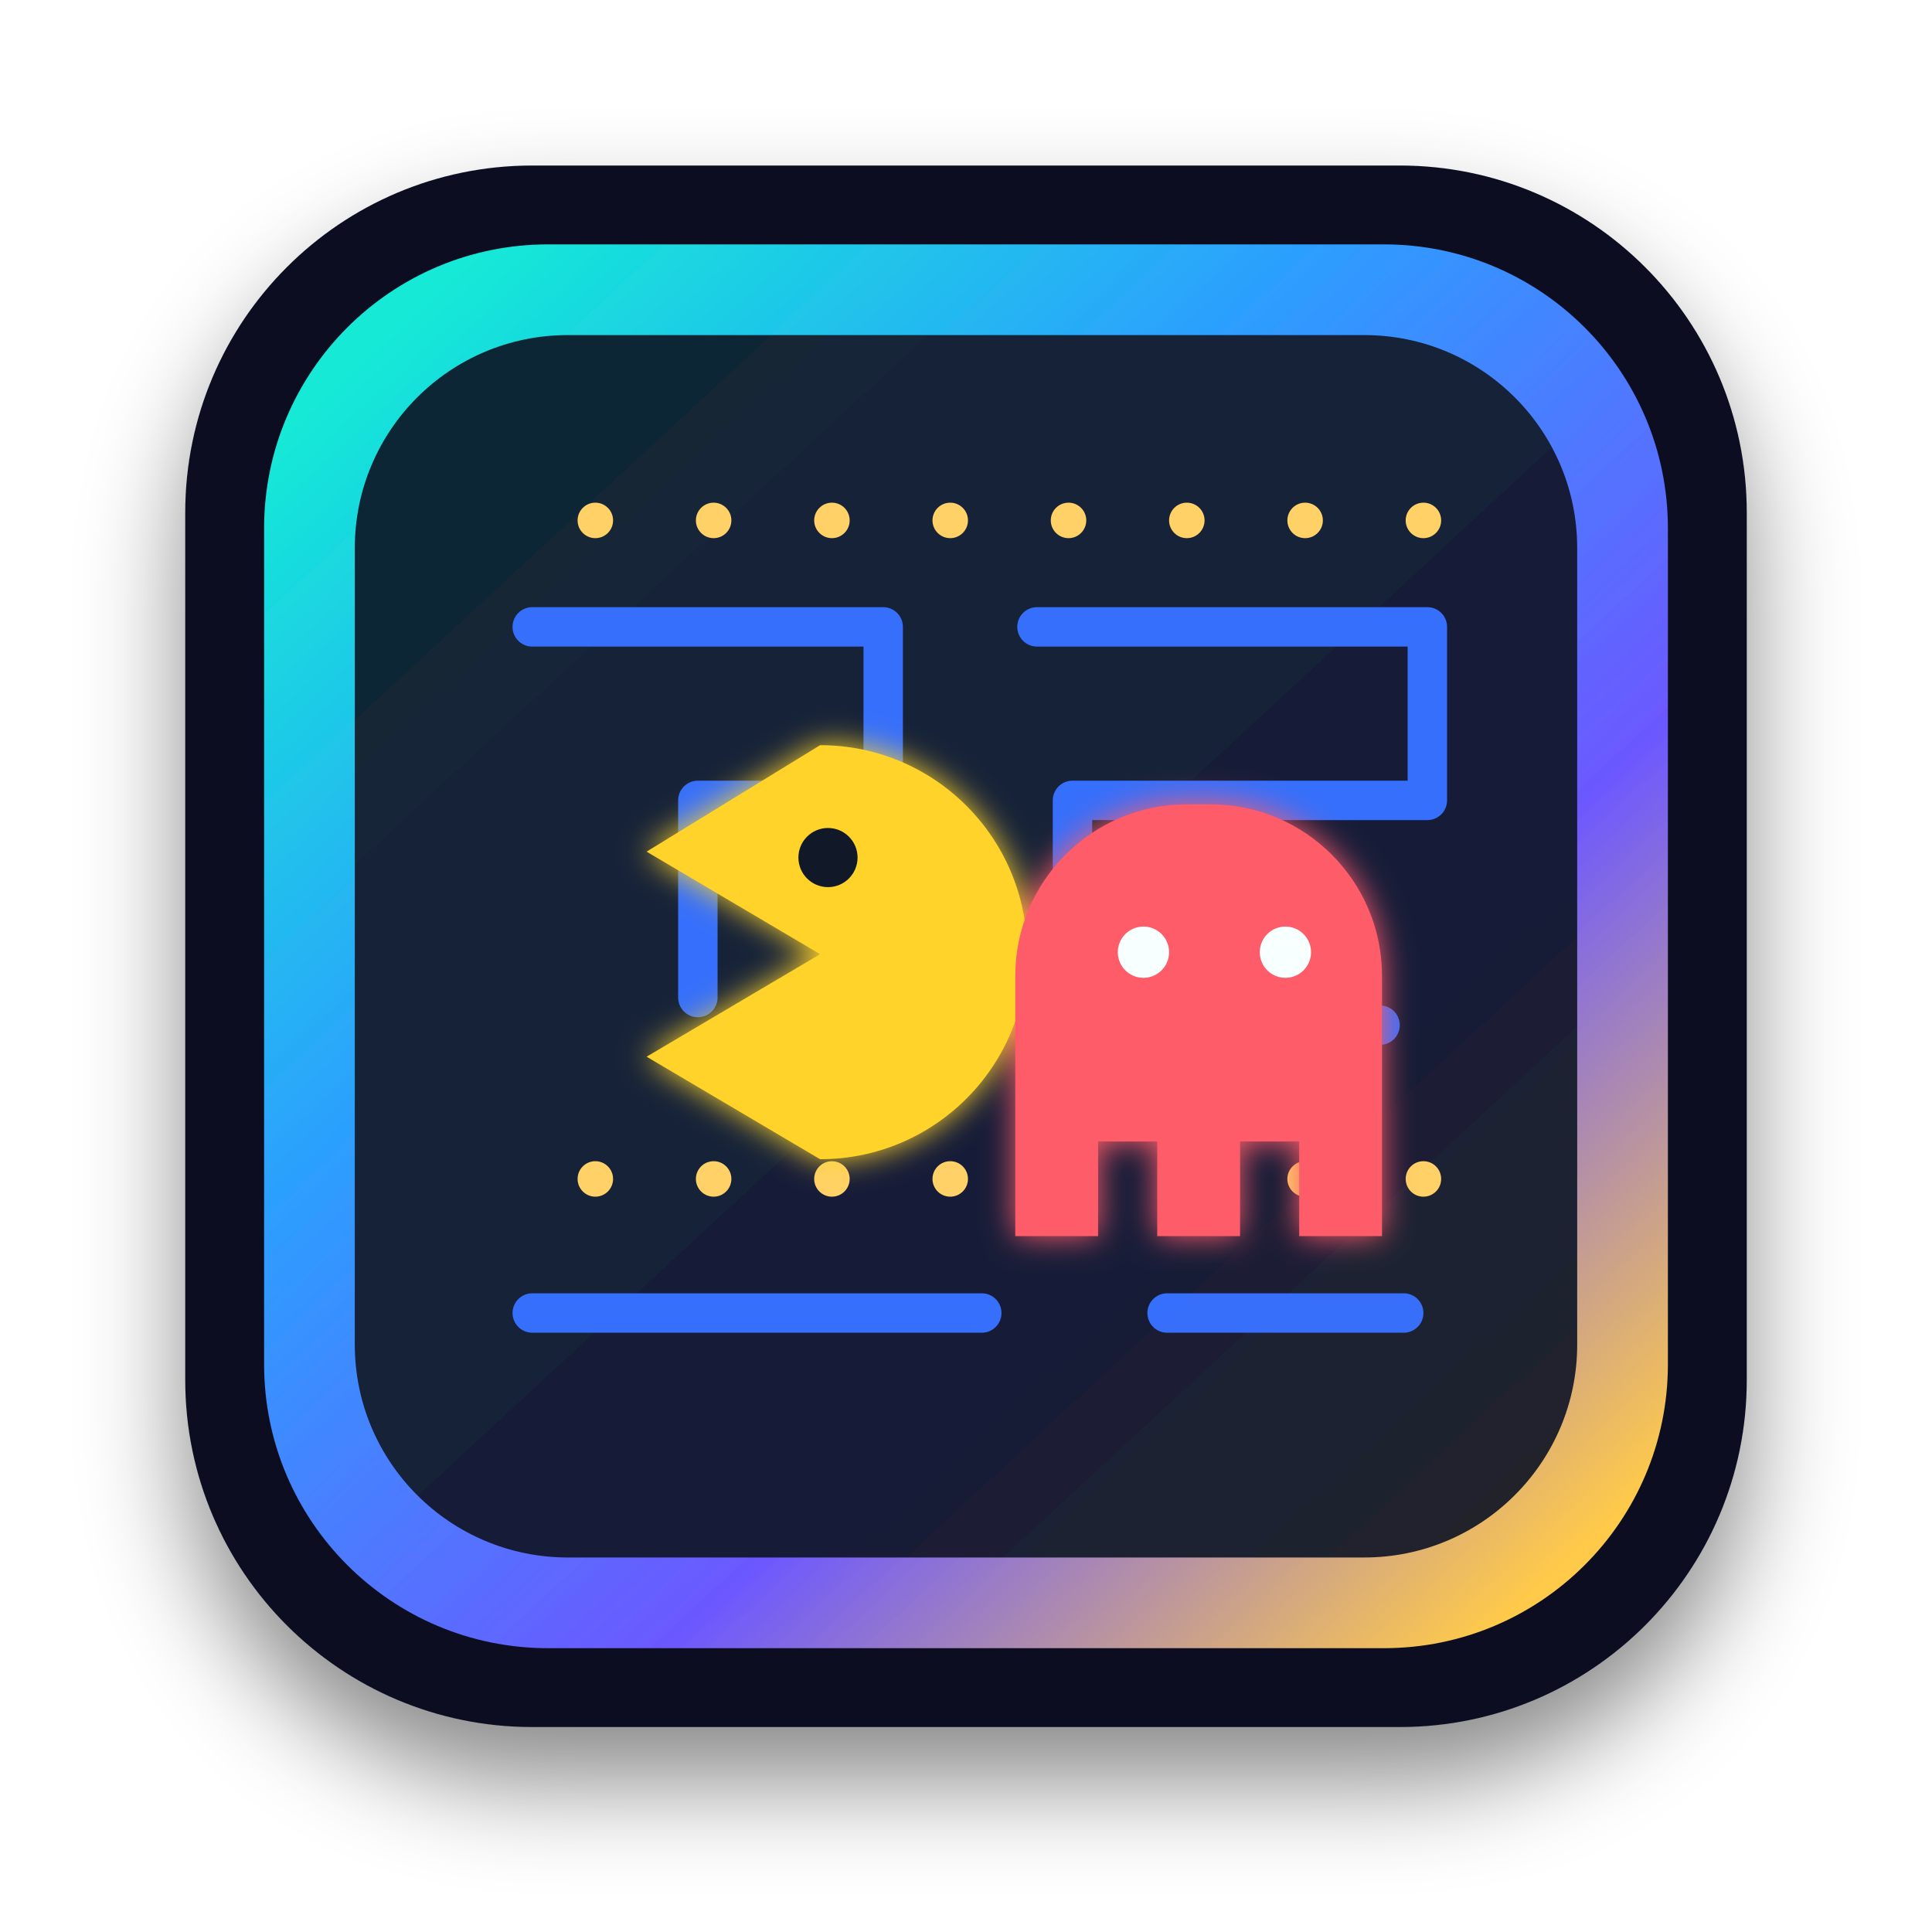
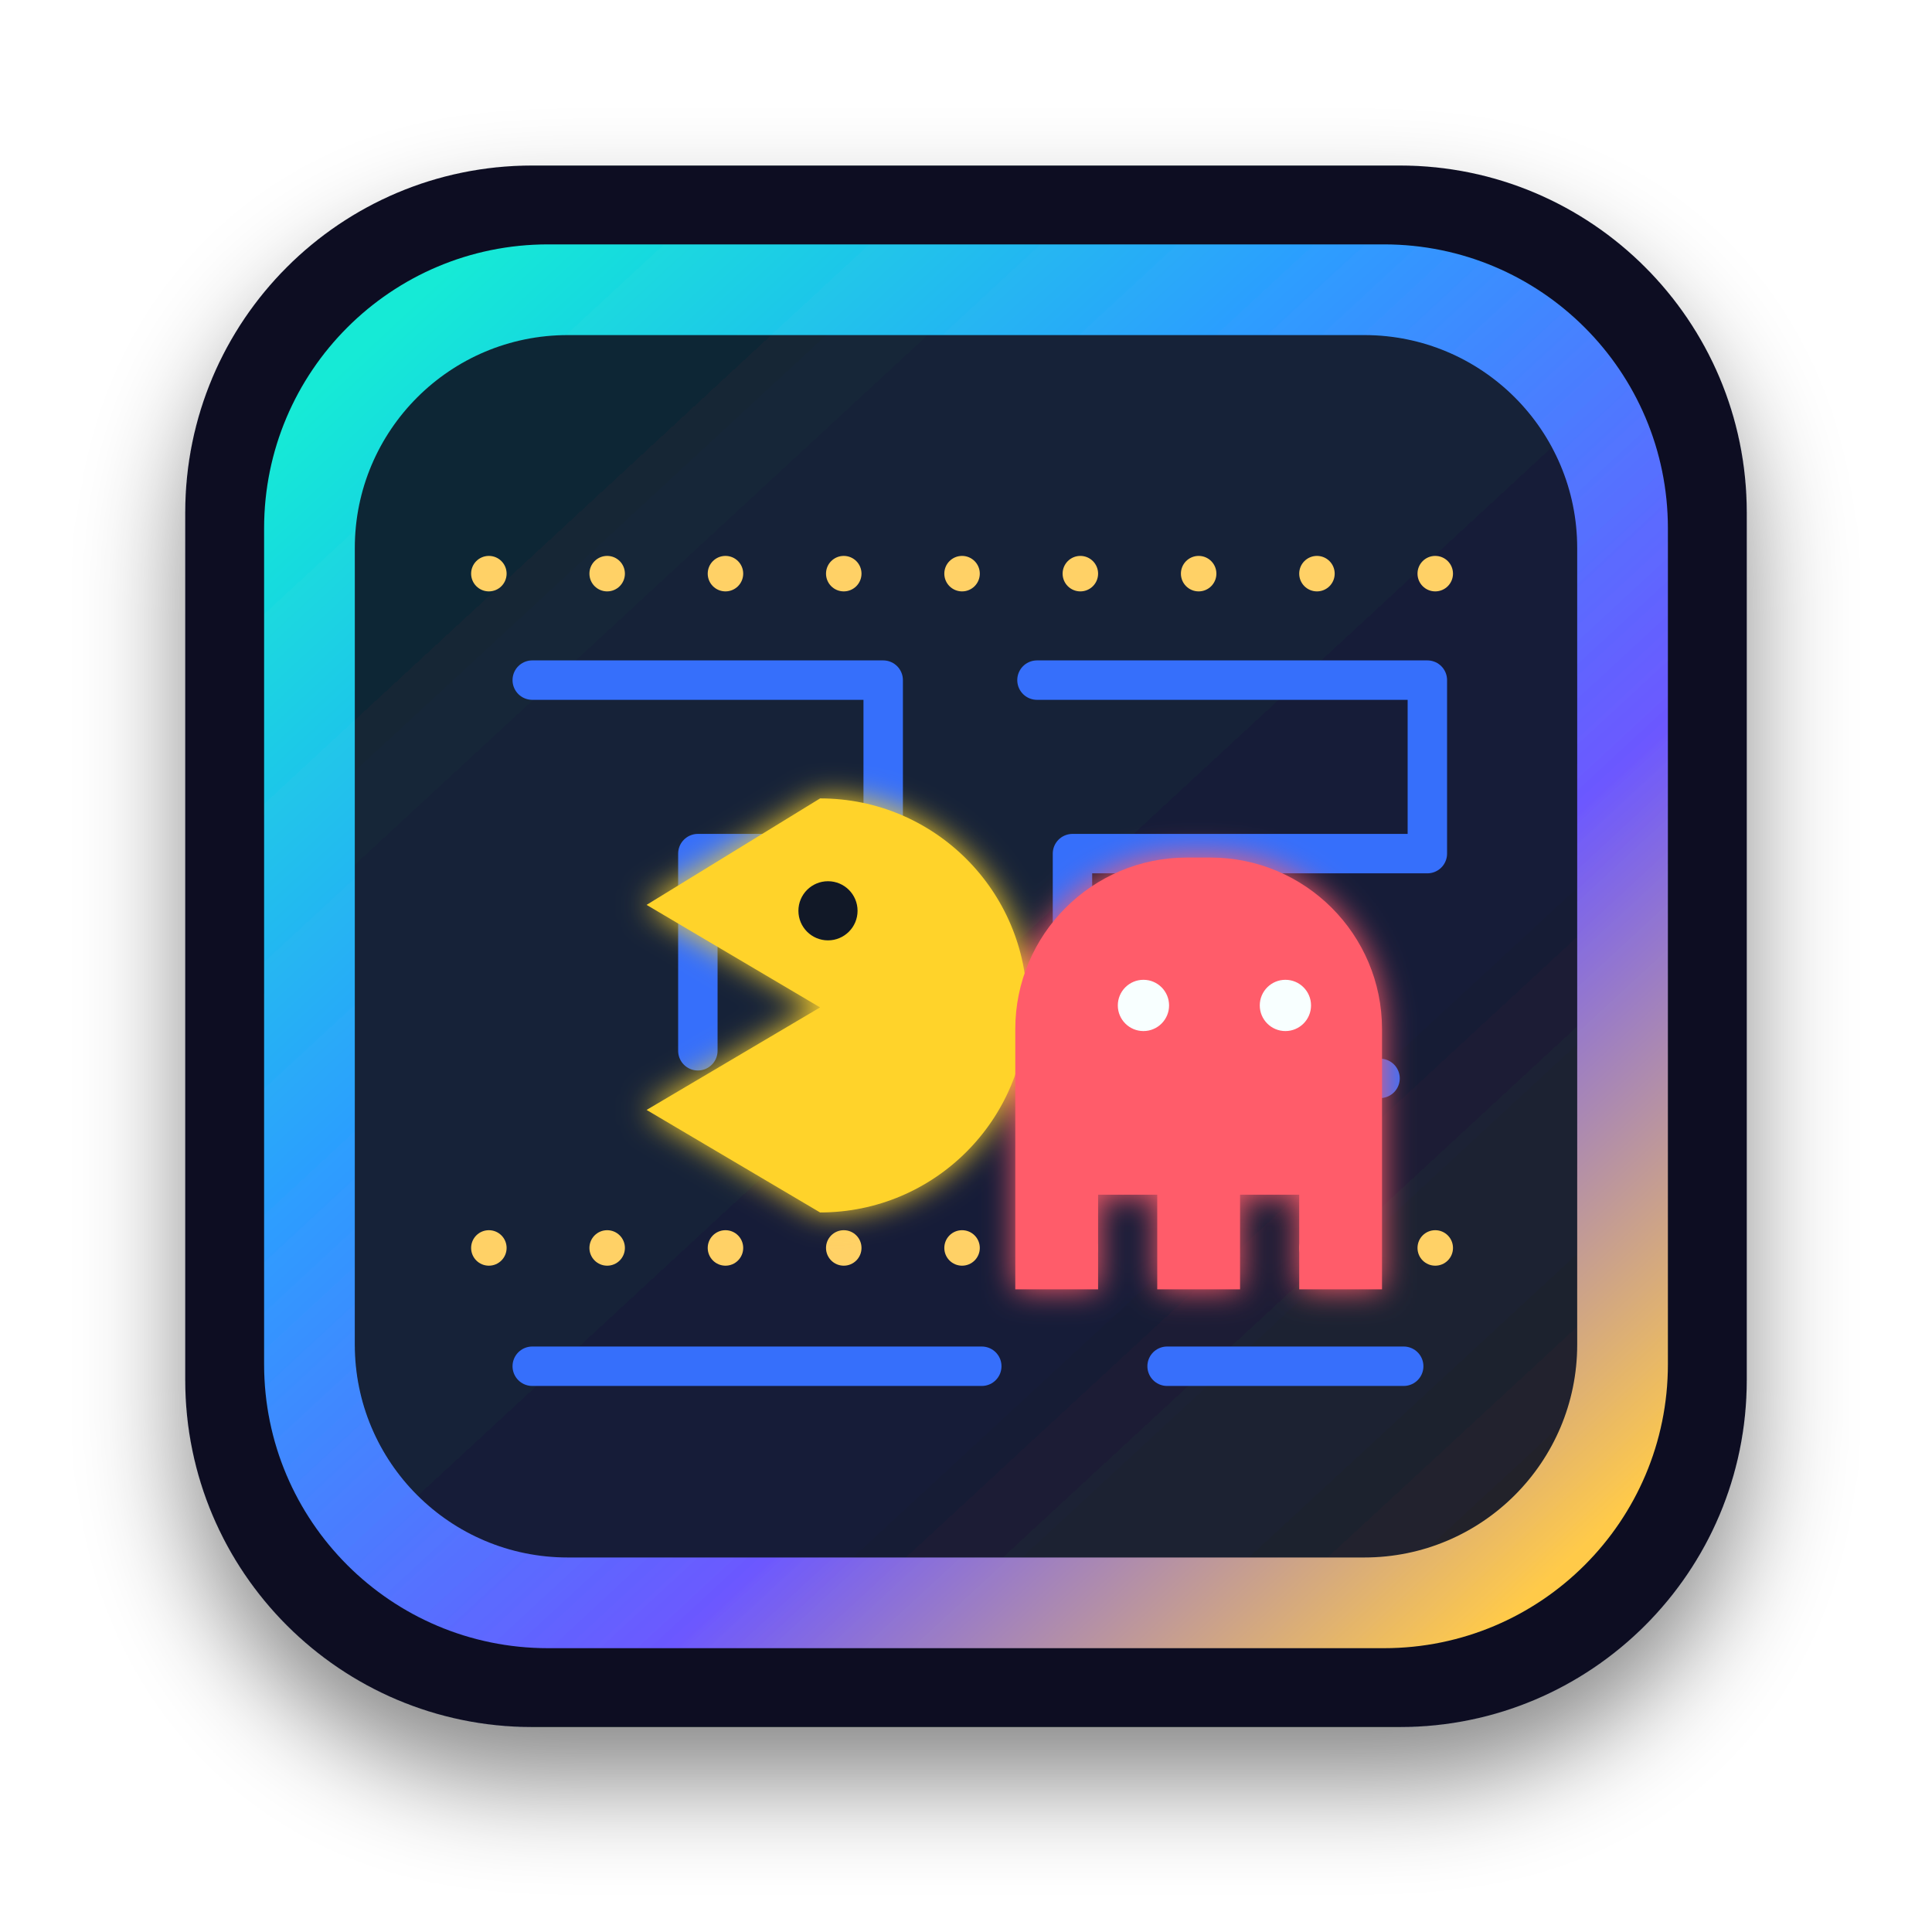
<svg xmlns="http://www.w3.org/2000/svg" viewBox="0 0 1024 1024" role="img" aria-label="Vibe Light app icon">
  <defs>
    <linearGradient id="tile" x1="218" y1="188" x2="806" y2="824" gradientUnits="userSpaceOnUse">
      <stop offset="0" stop-color="#14ead6" />
      <stop offset="0.34" stop-color="#2d9dff" />
      <stop offset="0.68" stop-color="#6c58ff" />
      <stop offset="1" stop-color="#ffca4a" />
    </linearGradient>
    <filter id="shadow" x="-24%" y="-24%" width="148%" height="148%" color-interpolation-filters="sRGB">
      <feDropShadow dx="0" dy="28" stdDeviation="26" flood-color="#030711" flood-opacity="0.46" />
    </filter>
    <filter id="softGlow" x="-40%" y="-40%" width="180%" height="180%" color-interpolation-filters="sRGB">
      <feGaussianBlur stdDeviation="8" result="blur" />
      <feMerge>
        <feMergeNode in="blur" />
        <feMergeNode in="SourceGraphic" />
      </feMerge>
    </filter>
  </defs>
  <g transform="translate(512 512) scale(1.045) translate(-512 -512)">
    <g filter="url(#shadow)">
      <rect x="116" y="106" width="792" height="792" rx="176" fill="#0b1121" />
      <rect x="156" y="146" width="712" height="712" rx="144" fill="url(#tile)" />
      <rect x="202" y="192" width="620" height="620" rx="108" fill="#101827" opacity="0.92" />
    </g>
-     <g transform="translate(0 28)">
+     <g transform="translate(0 55)">
      <g fill="none" stroke="#3770ff" stroke-width="20" stroke-linecap="round" stroke-linejoin="round" opacity="0.98">
        <path d="M292 312h178v88h-94v100" />
        <path d="M548 312h198v88H566v114h156" />
        <path d="M292 660h228" />
        <path d="M614 660h120" />
      </g>
      <g fill="#ffd166">
-         <circle cx="324" cy="258" r="9" />
-         <circle cx="384" cy="258" r="9" />
-         <circle cx="444" cy="258" r="9" />
-         <circle cx="504" cy="258" r="9" />
-         <circle cx="564" cy="258" r="9" />
-         <circle cx="624" cy="258" r="9" />
-         <circle cx="684" cy="258" r="9" />
-         <circle cx="744" cy="258" r="9" />
-         <circle cx="324" cy="592" r="9" />
-         <circle cx="384" cy="592" r="9" />
-         <circle cx="444" cy="592" r="9" />
-         <circle cx="504" cy="592" r="9" />
-         <circle cx="564" cy="592" r="9" />
-         <circle cx="624" cy="592" r="9" />
-         <circle cx="684" cy="592" r="9" />
-         <circle cx="744" cy="592" r="9" />
+         <circle cx="270" cy="258" r="9" />
+         <circle cx="330" cy="258" r="9" />
+         <circle cx="390" cy="258" r="9" />
+         <circle cx="450" cy="258" r="9" />
+         <circle cx="510" cy="258" r="9" />
+         <circle cx="570" cy="258" r="9" />
+         <circle cx="630" cy="258" r="9" />
+         <circle cx="690" cy="258" r="9" />
+         <circle cx="750" cy="258" r="9" />
+         <circle cx="270" cy="600" r="9" />
+         <circle cx="330" cy="600" r="9" />
+         <circle cx="390" cy="600" r="9" />
+         <circle cx="450" cy="600" r="9" />
+         <circle cx="510" cy="600" r="9" />
+         <circle cx="570" cy="600" r="9" />
+         <circle cx="630" cy="600" r="9" />
+         <circle cx="690" cy="600" r="9" />
+         <circle cx="750" cy="600" r="9" />
      </g>
      <g filter="url(#softGlow)">
        <path d="M438 582a105 105 0 1 0 0-210l-88 54 88 52-88 52z" fill="#ffd32a" />
        <circle cx="442" cy="429" r="15" fill="#111827" />
        <path d="M624 402c-48 0-87 39-87 87v132h42v-48h30v48h42v-48h30v48h42V489c0-48-39-87-87-87z" fill="#ff5c6a" />
        <circle cx="602" cy="477" r="13" fill="#f8ffff" />
        <circle cx="674" cy="477" r="13" fill="#f8ffff" />
      </g>
    </g>
  </g>
</svg>
